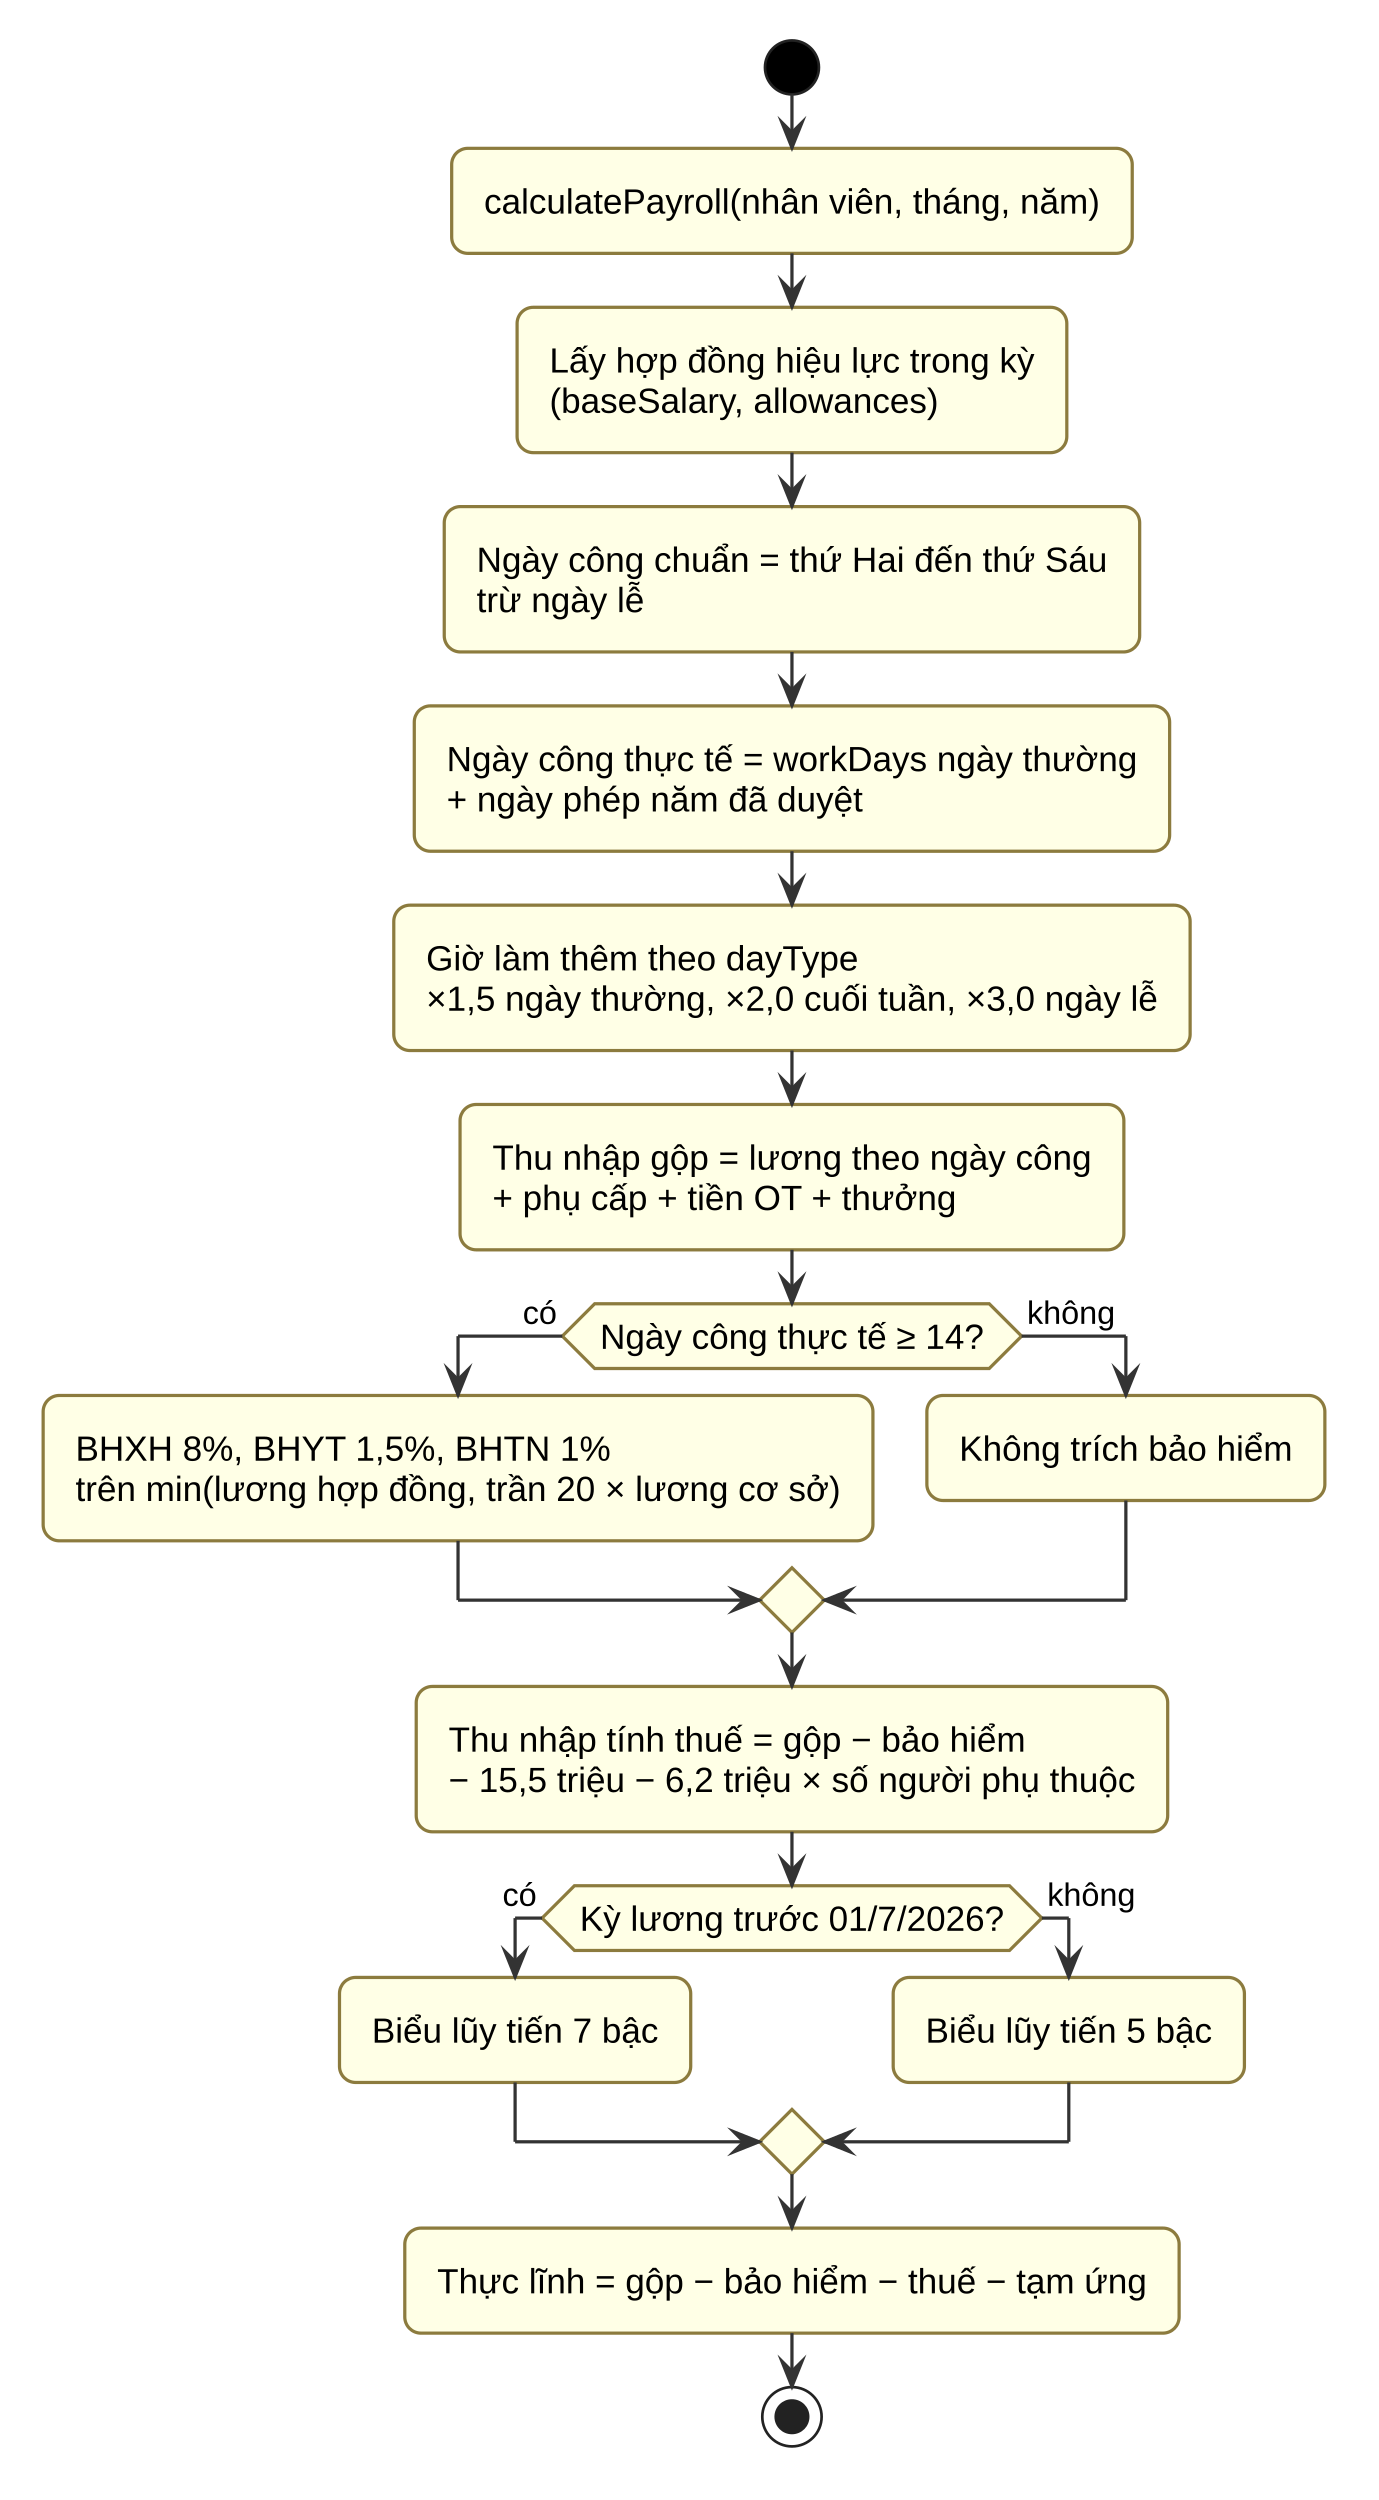
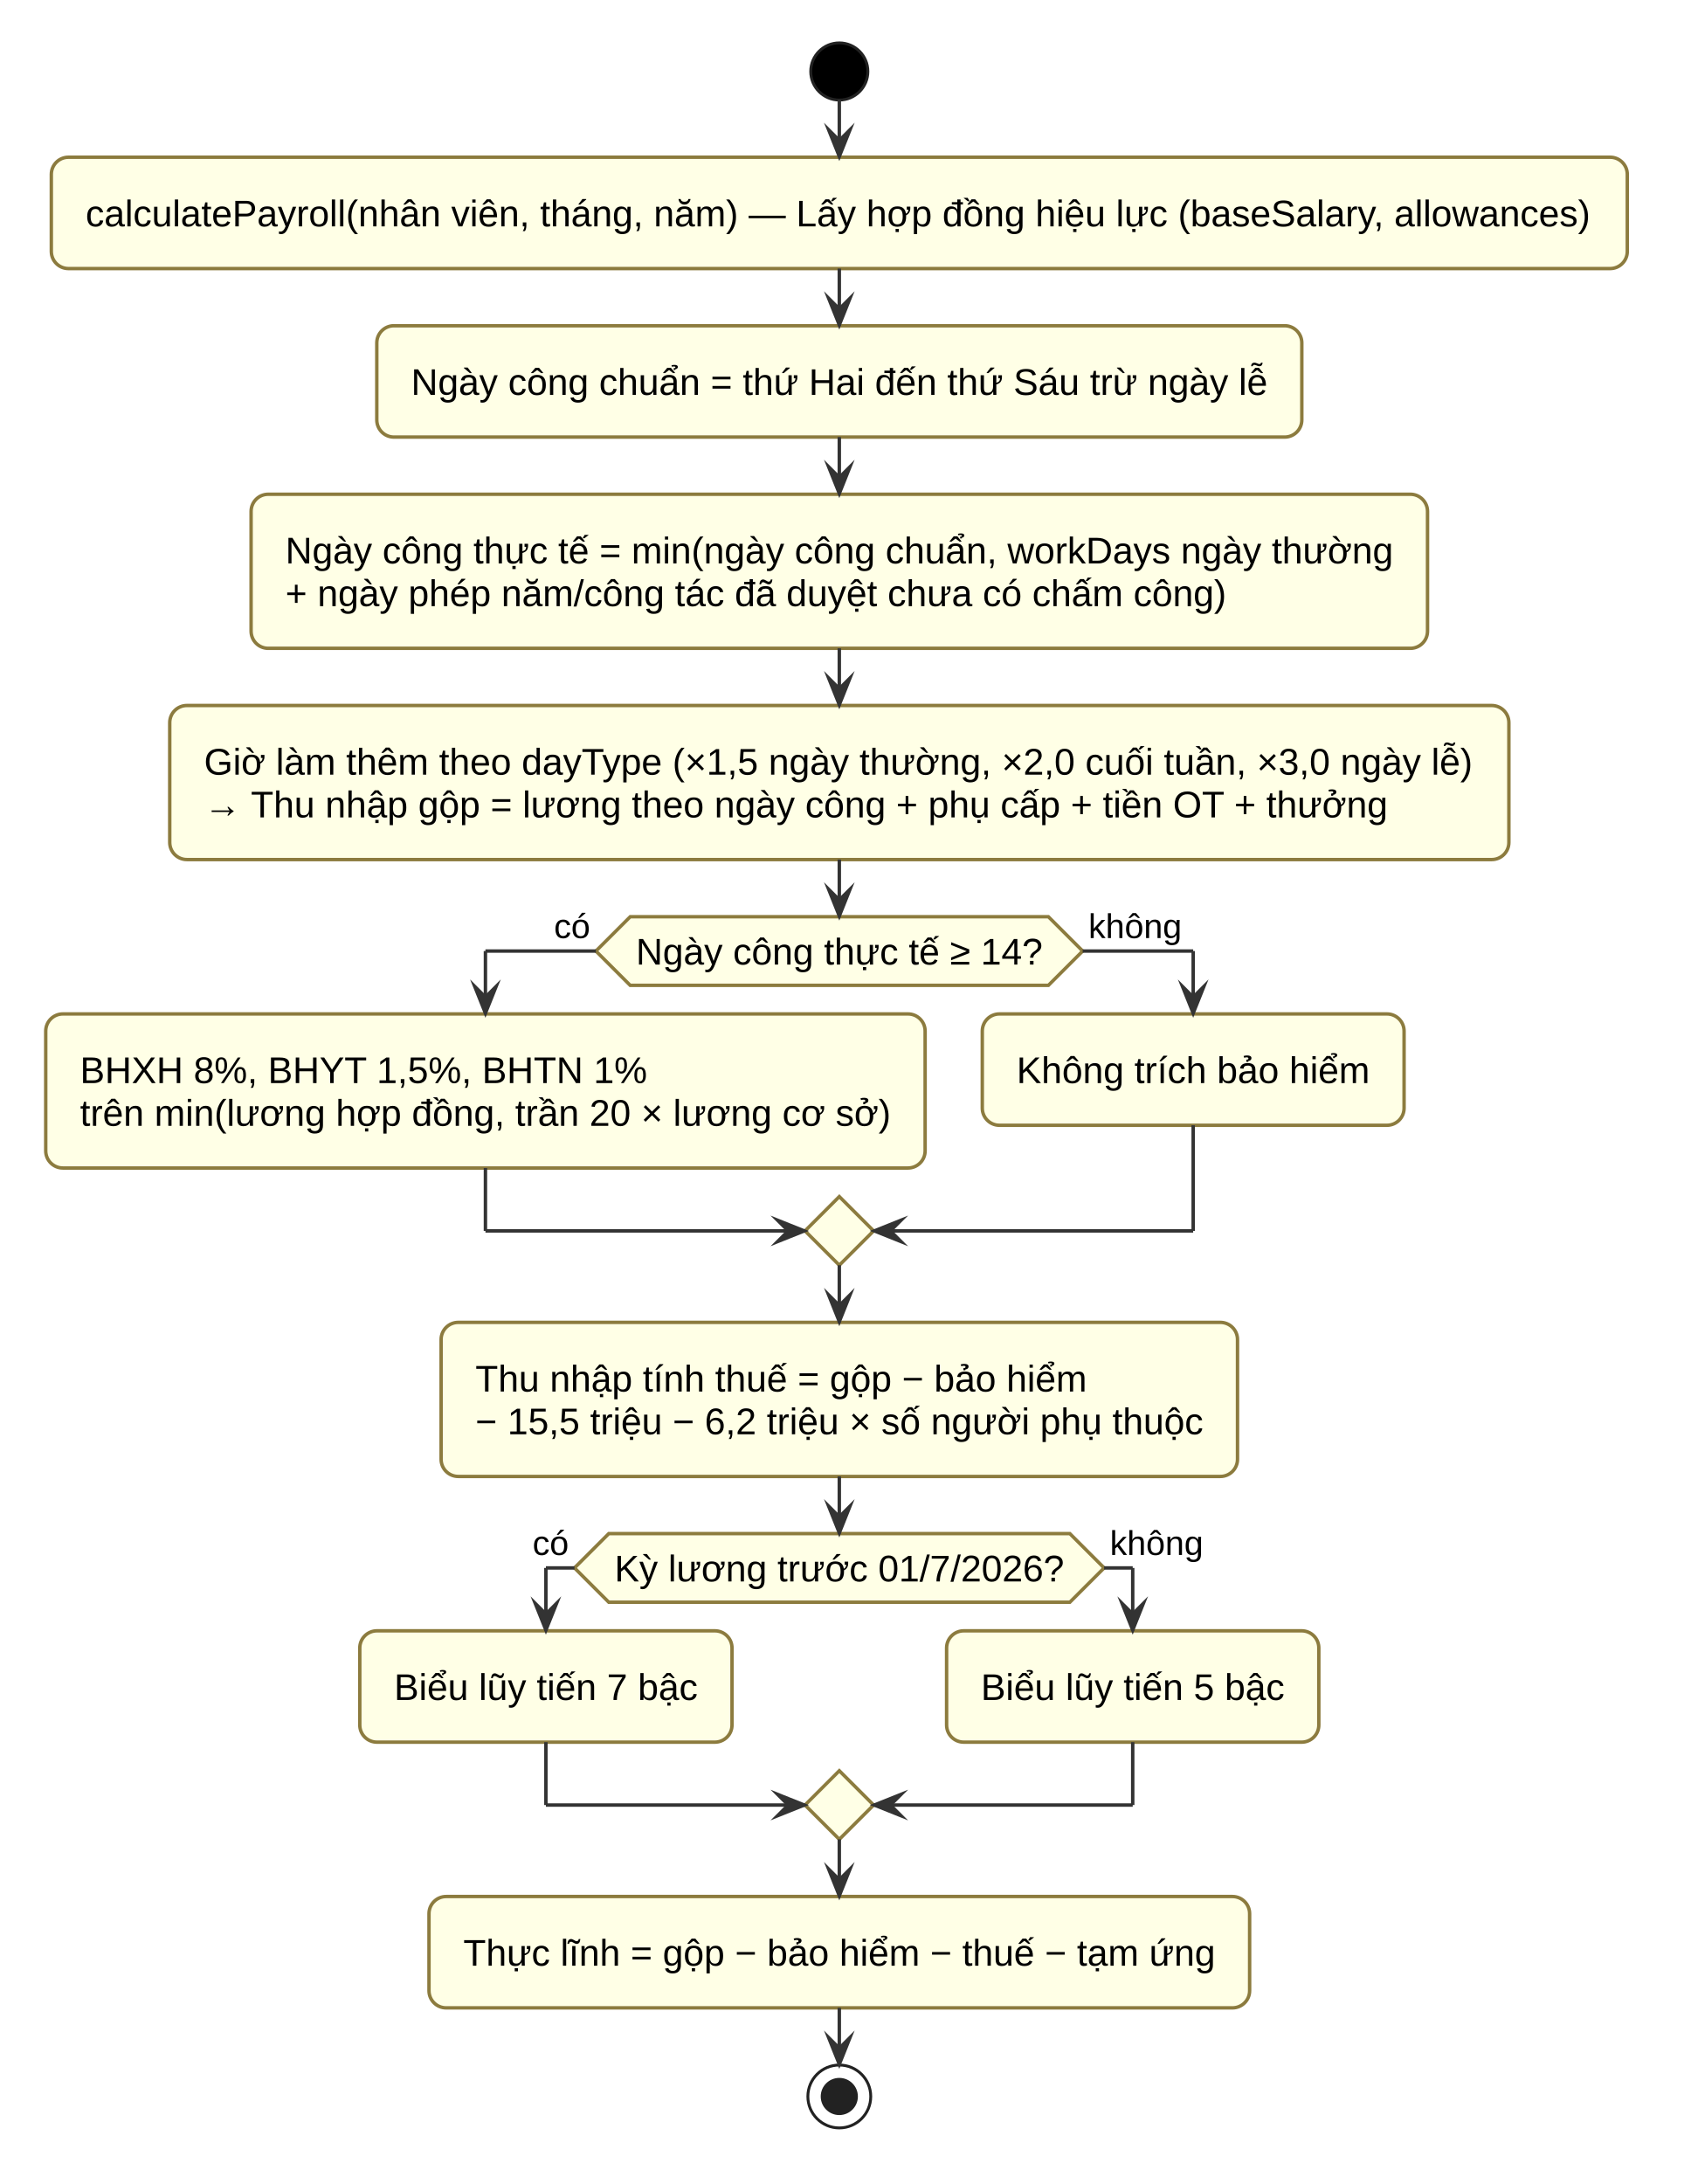
- <svg xmlns="http://www.w3.org/2000/svg" version="1.1" data-diagram-type="ACTIVITY" style="width:511px;height:927px;background:#FFFFFF;" width="511px" height="927px" viewBox="0 0 511 927" zoomAndPan="magnify" preserveAspectRatio="none" contentStyleType="text/css">
+ <svg xmlns="http://www.w3.org/2000/svg" version="1.1" data-diagram-type="ACTIVITY" style="width:589px;height:764px;background:#FFFFFF;" width="589px" height="764px" viewBox="0 0 589 764" zoomAndPan="magnify" preserveAspectRatio="none" contentStyleType="text/css">
  <defs />
  <g font-family="sans-serif" lengthAdjust="spacing">
    <ellipse cx="293.656" cy="25" rx="10" ry="10" fill="#000" style="stroke:#222;stroke-width:1;" />
-     <rect x="167.481" y="55" width="252.351" height="38.949" fill="#FFFFE6" style="stroke:#8C7B3E;stroke-width:1.2;" rx="6" ry="6" />
-     <text x="179.481" y="79.194" fill="#000" font-size="13" textLength="228.351" font-family="Arial">calculatePayroll(nhân viên, tháng, năm)</text>
-     <rect x="191.739" y="113.949" width="203.835" height="53.897" fill="#FFFFE6" style="stroke:#8C7B3E;stroke-width:1.2;" rx="6" ry="6" />
-     <text x="203.739" y="138.143" fill="#000" font-size="13" textLength="179.835" font-family="Arial">Lấy hợp đồng hiệu lực trong kỳ</text>
-     <text x="203.739" y="153.091" fill="#000" font-size="13" textLength="145.234" font-family="Arial">(baseSalary, allowances)</text>
-     <rect x="164.726" y="187.846" width="257.86" height="53.897" fill="#FFFFE6" style="stroke:#8C7B3E;stroke-width:1.2;" rx="6" ry="6" />
-     <text x="176.726" y="212.04" fill="#000" font-size="13" textLength="233.86" font-family="Arial">Ngày công chuẩn = thứ Hai đến thứ Sáu</text>
-     <text x="176.726" y="226.989" fill="#000" font-size="13" textLength="62.175" font-family="Arial">trừ ngày lễ</text>
-     <rect x="153.615" y="261.744" width="280.083" height="53.897" fill="#FFFFE6" style="stroke:#8C7B3E;stroke-width:1.2;" rx="6" ry="6" />
-     <text x="165.615" y="285.938" fill="#000" font-size="13" textLength="256.083" font-family="Arial">Ngày công thực tế = workDays ngày thường</text>
-     <text x="165.615" y="300.886" fill="#000" font-size="13" textLength="154.312" font-family="Arial">+ ngày phép năm đã duyệt</text>
-     <rect x="146.013" y="335.641" width="295.286" height="53.897" fill="#FFFFE6" style="stroke:#8C7B3E;stroke-width:1.2;" rx="6" ry="6" />
-     <text x="158.013" y="359.835" fill="#000" font-size="13" textLength="160.983" font-family="Arial">Giờ làm thêm theo dayType</text>
-     <text x="158.013" y="374.784" fill="#000" font-size="13" textLength="271.286" font-family="Arial">×1,5 ngày thường, ×2,0 cuối tuần, ×3,0 ngày lễ</text>
-     <rect x="170.585" y="409.539" width="246.143" height="53.897" fill="#FFFFE6" style="stroke:#8C7B3E;stroke-width:1.2;" rx="6" ry="6" />
-     <text x="182.585" y="433.732" fill="#000" font-size="13" textLength="222.143" font-family="Arial">Thu nhập gộp = lương theo ngày công</text>
-     <text x="182.585" y="448.681" fill="#000" font-size="13" textLength="172.25" font-family="Arial">+ phụ cấp + tiền OT + thưởng</text>
-     <polygon points="220.502,483.436,366.81,483.436,378.81,495.436,366.81,507.436,220.502,507.436,208.502,495.436,220.502,483.436" fill="#FFFFE6" style="stroke:#8C7B3E;stroke-width:1.2;stroke-linejoin:miter;stroke-miterlimit:10;" />
-     <text x="222.502" y="500.156" fill="#000" font-size="13" textLength="142.308" font-family="Arial">Ngày công thực tế ≥ 14?</text>
-     <text x="193.828" y="490.893" fill="#000" font-size="12" textLength="12.674" font-family="Arial">có</text>
-     <text x="380.81" y="490.893" fill="#000" font-size="12" textLength="32.695" font-family="Arial">không</text>
-     <rect x="16" y="517.436" width="307.683" height="53.897" fill="#FFFFE6" style="stroke:#8C7B3E;stroke-width:1.2;" rx="6" ry="6" />
-     <text x="28" y="541.63" fill="#000" font-size="13" textLength="198.669" font-family="Arial">BHXH 8%, BHYT 1,5%, BHTN 1%</text>
-     <text x="28" y="556.579" fill="#000" font-size="13" textLength="283.683" font-family="Arial">trên min(lương hợp đồng, trần 20 × lương cơ sở)</text>
-     <rect x="343.683" y="517.436" width="147.576" height="38.949" fill="#FFFFE6" style="stroke:#8C7B3E;stroke-width:1.2;" rx="6" ry="6" />
-     <text x="355.683" y="541.63" fill="#000" font-size="13" textLength="123.576" font-family="Arial">Không trích bảo hiểm</text>
-     <polygon points="293.656,581.333,305.656,593.333,293.656,605.333,281.656,593.333,293.656,581.333" fill="#FFFFE6" style="stroke:#8C7B3E;stroke-width:1.2;stroke-linejoin:miter;stroke-miterlimit:10;" />
-     <rect x="154.335" y="625.333" width="278.643" height="53.897" fill="#FFFFE6" style="stroke:#8C7B3E;stroke-width:1.2;" rx="6" ry="6" />
-     <text x="166.335" y="649.527" fill="#000" font-size="13" textLength="213.941" font-family="Arial">Thu nhập tính thuế = gộp − bảo hiểm</text>
-     <text x="166.335" y="664.476" fill="#000" font-size="13" textLength="254.643" font-family="Arial">− 15,5 triệu − 6,2 triệu × số người phụ thuộc</text>
-     <polygon points="212.999,699.231,374.313,699.231,386.313,711.231,374.313,723.231,212.999,723.231,200.999,711.231,212.999,699.231" fill="#FFFFE6" style="stroke:#8C7B3E;stroke-width:1.2;stroke-linejoin:miter;stroke-miterlimit:10;" />
-     <text x="214.999" y="715.95" fill="#000" font-size="13" textLength="157.314" font-family="Arial">Kỳ lương trước 01/7/2026?</text>
-     <text x="186.326" y="706.688" fill="#000" font-size="12" textLength="12.674" font-family="Arial">có</text>
-     <text x="388.313" y="706.688" fill="#000" font-size="12" textLength="32.695" font-family="Arial">không</text>
-     <rect x="125.882" y="733.231" width="130.234" height="38.949" fill="#FFFFE6" style="stroke:#8C7B3E;stroke-width:1.2;" rx="6" ry="6" />
-     <text x="137.882" y="757.425" fill="#000" font-size="13" textLength="106.234" font-family="Arial">Biểu lũy tiến 7 bậc</text>
-     <rect x="331.196" y="733.231" width="130.234" height="38.949" fill="#FFFFE6" style="stroke:#8C7B3E;stroke-width:1.2;" rx="6" ry="6" />
-     <text x="343.196" y="757.425" fill="#000" font-size="13" textLength="106.234" font-family="Arial">Biểu lũy tiến 5 bậc</text>
-     <polygon points="293.656,782.18,305.656,794.18,293.656,806.18,281.656,794.18,293.656,782.18" fill="#FFFFE6" style="stroke:#8C7B3E;stroke-width:1.2;stroke-linejoin:miter;stroke-miterlimit:10;" />
-     <rect x="150.095" y="826.18" width="287.123" height="38.949" fill="#FFFFE6" style="stroke:#8C7B3E;stroke-width:1.2;" rx="6" ry="6" />
-     <text x="162.095" y="850.374" fill="#000" font-size="13" textLength="263.123" font-family="Arial">Thực lĩnh = gộp − bảo hiểm − thuế − tạm ứng</text>
-     <ellipse cx="293.656" cy="896.128" rx="11" ry="11" fill="none" style="stroke:#222;stroke-width:1;" />
-     <ellipse cx="293.656" cy="896.128" rx="6" ry="6" fill="#222" style="stroke:#222;stroke-width:1;" />
+     <rect x="17.956" y="55" width="551.401" height="38.949" fill="#FFFFE6" style="stroke:#8C7B3E;stroke-width:1.2;" rx="6" ry="6" />
+     <text x="29.956" y="79.194" fill="#000" font-size="13" textLength="527.401" font-family="Arial">calculatePayroll(nhân viên, tháng, năm) — Lấy hợp đồng hiệu lực (baseSalary, allowances)</text>
+     <rect x="131.833" y="113.949" width="323.647" height="38.949" fill="#FFFFE6" style="stroke:#8C7B3E;stroke-width:1.2;" rx="6" ry="6" />
+     <text x="143.833" y="138.143" fill="#000" font-size="13" textLength="299.647" font-family="Arial">Ngày công chuẩn = thứ Hai đến thứ Sáu trừ ngày lễ</text>
+     <rect x="87.853" y="172.897" width="411.607" height="53.897" fill="#FFFFE6" style="stroke:#8C7B3E;stroke-width:1.2;" rx="6" ry="6" />
+     <text x="99.853" y="197.091" fill="#000" font-size="13" textLength="387.607" font-family="Arial">Ngày công thực tế = min(ngày công chuẩn, workDays ngày thường</text>
+     <text x="99.853" y="212.04" fill="#000" font-size="13" textLength="329.215" font-family="Arial">+ ngày phép năm/công tác đã duyệt chưa có chấm công)</text>
+     <rect x="59.387" y="246.795" width="468.539" height="53.897" fill="#FFFFE6" style="stroke:#8C7B3E;stroke-width:1.2;" rx="6" ry="6" />
+     <text x="71.387" y="270.989" fill="#000" font-size="13" textLength="444.539" font-family="Arial">Giờ làm thêm theo dayType (×1,5 ngày thường, ×2,0 cuối tuần, ×3,0 ngày lễ)</text>
+     <text x="71.387" y="285.938" fill="#000" font-size="13" textLength="414.616" font-family="Arial">→ Thu nhập gộp = lương theo ngày công + phụ cấp + tiền OT + thưởng</text>
+     <polygon points="220.502,320.692,366.81,320.692,378.81,332.692,366.81,344.692,220.502,344.692,208.502,332.692,220.502,320.692" fill="#FFFFE6" style="stroke:#8C7B3E;stroke-width:1.2;stroke-linejoin:miter;stroke-miterlimit:10;" />
+     <text x="222.502" y="337.412" fill="#000" font-size="13" textLength="142.308" font-family="Arial">Ngày công thực tế ≥ 14?</text>
+     <text x="193.828" y="328.149" fill="#000" font-size="12" textLength="12.674" font-family="Arial">có</text>
+     <text x="380.81" y="328.149" fill="#000" font-size="12" textLength="32.695" font-family="Arial">không</text>
+     <rect x="16" y="354.692" width="307.683" height="53.897" fill="#FFFFE6" style="stroke:#8C7B3E;stroke-width:1.2;" rx="6" ry="6" />
+     <text x="28" y="378.886" fill="#000" font-size="13" textLength="198.669" font-family="Arial">BHXH 8%, BHYT 1,5%, BHTN 1%</text>
+     <text x="28" y="393.835" fill="#000" font-size="13" textLength="283.683" font-family="Arial">trên min(lương hợp đồng, trần 20 × lương cơ sở)</text>
+     <rect x="343.683" y="354.692" width="147.576" height="38.949" fill="#FFFFE6" style="stroke:#8C7B3E;stroke-width:1.2;" rx="6" ry="6" />
+     <text x="355.683" y="378.886" fill="#000" font-size="13" textLength="123.576" font-family="Arial">Không trích bảo hiểm</text>
+     <polygon points="293.656,418.59,305.656,430.59,293.656,442.59,281.656,430.59,293.656,418.59" fill="#FFFFE6" style="stroke:#8C7B3E;stroke-width:1.2;stroke-linejoin:miter;stroke-miterlimit:10;" />
+     <rect x="154.335" y="462.59" width="278.643" height="53.897" fill="#FFFFE6" style="stroke:#8C7B3E;stroke-width:1.2;" rx="6" ry="6" />
+     <text x="166.335" y="486.784" fill="#000" font-size="13" textLength="213.941" font-family="Arial">Thu nhập tính thuế = gộp − bảo hiểm</text>
+     <text x="166.335" y="501.732" fill="#000" font-size="13" textLength="254.643" font-family="Arial">− 15,5 triệu − 6,2 triệu × số người phụ thuộc</text>
+     <polygon points="212.999,536.487,374.313,536.487,386.313,548.487,374.313,560.487,212.999,560.487,200.999,548.487,212.999,536.487" fill="#FFFFE6" style="stroke:#8C7B3E;stroke-width:1.2;stroke-linejoin:miter;stroke-miterlimit:10;" />
+     <text x="214.999" y="553.207" fill="#000" font-size="13" textLength="157.314" font-family="Arial">Kỳ lương trước 01/7/2026?</text>
+     <text x="186.326" y="543.944" fill="#000" font-size="12" textLength="12.674" font-family="Arial">có</text>
+     <text x="388.313" y="543.944" fill="#000" font-size="12" textLength="32.695" font-family="Arial">không</text>
+     <rect x="125.882" y="570.487" width="130.234" height="38.949" fill="#FFFFE6" style="stroke:#8C7B3E;stroke-width:1.2;" rx="6" ry="6" />
+     <text x="137.882" y="594.681" fill="#000" font-size="13" textLength="106.234" font-family="Arial">Biểu lũy tiến 7 bậc</text>
+     <rect x="331.196" y="570.487" width="130.234" height="38.949" fill="#FFFFE6" style="stroke:#8C7B3E;stroke-width:1.2;" rx="6" ry="6" />
+     <text x="343.196" y="594.681" fill="#000" font-size="13" textLength="106.234" font-family="Arial">Biểu lũy tiến 5 bậc</text>
+     <polygon points="293.656,619.436,305.656,631.436,293.656,643.436,281.656,631.436,293.656,619.436" fill="#FFFFE6" style="stroke:#8C7B3E;stroke-width:1.2;stroke-linejoin:miter;stroke-miterlimit:10;" />
+     <rect x="150.095" y="663.436" width="287.123" height="38.949" fill="#FFFFE6" style="stroke:#8C7B3E;stroke-width:1.2;" rx="6" ry="6" />
+     <text x="162.095" y="687.63" fill="#000" font-size="13" textLength="263.123" font-family="Arial">Thực lĩnh = gộp − bảo hiểm − thuế − tạm ứng</text>
+     <ellipse cx="293.656" cy="733.385" rx="11" ry="11" fill="none" style="stroke:#222;stroke-width:1;" />
+     <ellipse cx="293.656" cy="733.385" rx="6" ry="6" fill="#222" style="stroke:#222;stroke-width:1;" />
    <line x1="293.656" y1="35" x2="293.656" y2="55" style="stroke:#333;stroke-width:1.2;" />
    <polygon points="289.656,45,293.656,55,297.656,45,293.656,49" fill="#333" style="stroke:#333;stroke-width:1;stroke-linejoin:miter;stroke-miterlimit:10;" />
    <line x1="293.656" y1="93.949" x2="293.656" y2="113.949" style="stroke:#333;stroke-width:1.2;" />
    <polygon points="289.656,103.949,293.656,113.949,297.656,103.949,293.656,107.949" fill="#333" style="stroke:#333;stroke-width:1;stroke-linejoin:miter;stroke-miterlimit:10;" />
-     <line x1="293.656" y1="167.846" x2="293.656" y2="187.846" style="stroke:#333;stroke-width:1.2;" />
-     <polygon points="289.656,177.846,293.656,187.846,297.656,177.846,293.656,181.846" fill="#333" style="stroke:#333;stroke-width:1;stroke-linejoin:miter;stroke-miterlimit:10;" />
-     <line x1="293.656" y1="241.744" x2="293.656" y2="261.744" style="stroke:#333;stroke-width:1.2;" />
-     <polygon points="289.656,251.744,293.656,261.744,297.656,251.744,293.656,255.744" fill="#333" style="stroke:#333;stroke-width:1;stroke-linejoin:miter;stroke-miterlimit:10;" />
-     <line x1="293.656" y1="315.641" x2="293.656" y2="335.641" style="stroke:#333;stroke-width:1.2;" />
-     <polygon points="289.656,325.641,293.656,335.641,297.656,325.641,293.656,329.641" fill="#333" style="stroke:#333;stroke-width:1;stroke-linejoin:miter;stroke-miterlimit:10;" />
-     <line x1="293.656" y1="389.539" x2="293.656" y2="409.539" style="stroke:#333;stroke-width:1.2;" />
-     <polygon points="289.656,399.539,293.656,409.539,297.656,399.539,293.656,403.539" fill="#333" style="stroke:#333;stroke-width:1;stroke-linejoin:miter;stroke-miterlimit:10;" />
-     <line x1="208.502" y1="495.436" x2="169.842" y2="495.436" style="stroke:#333;stroke-width:1.2;" />
-     <line x1="169.842" y1="495.436" x2="169.842" y2="517.436" style="stroke:#333;stroke-width:1.2;" />
-     <polygon points="165.842,507.436,169.842,517.436,173.842,507.436,169.842,511.436" fill="#333" style="stroke:#333;stroke-width:1;stroke-linejoin:miter;stroke-miterlimit:10;" />
-     <line x1="378.81" y1="495.436" x2="417.471" y2="495.436" style="stroke:#333;stroke-width:1.2;" />
-     <line x1="417.471" y1="495.436" x2="417.471" y2="517.436" style="stroke:#333;stroke-width:1.2;" />
-     <polygon points="413.471,507.436,417.471,517.436,421.471,507.436,417.471,511.436" fill="#333" style="stroke:#333;stroke-width:1;stroke-linejoin:miter;stroke-miterlimit:10;" />
-     <line x1="169.842" y1="571.333" x2="169.842" y2="593.333" style="stroke:#333;stroke-width:1.2;" />
-     <line x1="169.842" y1="593.333" x2="281.656" y2="593.333" style="stroke:#333;stroke-width:1.2;" />
-     <polygon points="271.656,589.333,281.656,593.333,271.656,597.333,275.656,593.333" fill="#333" style="stroke:#333;stroke-width:1;stroke-linejoin:miter;stroke-miterlimit:10;" />
-     <line x1="417.471" y1="556.385" x2="417.471" y2="593.333" style="stroke:#333;stroke-width:1.2;" />
-     <line x1="417.471" y1="593.333" x2="305.656" y2="593.333" style="stroke:#333;stroke-width:1.2;" />
-     <polygon points="315.656,589.333,305.656,593.333,315.656,597.333,311.656,593.333" fill="#333" style="stroke:#333;stroke-width:1;stroke-linejoin:miter;stroke-miterlimit:10;" />
-     <line x1="293.656" y1="463.436" x2="293.656" y2="483.436" style="stroke:#333;stroke-width:1.2;" />
-     <polygon points="289.656,473.436,293.656,483.436,297.656,473.436,293.656,477.436" fill="#333" style="stroke:#333;stroke-width:1;stroke-linejoin:miter;stroke-miterlimit:10;" />
-     <line x1="293.656" y1="605.333" x2="293.656" y2="625.333" style="stroke:#333;stroke-width:1.2;" />
-     <polygon points="289.656,615.333,293.656,625.333,297.656,615.333,293.656,619.333" fill="#333" style="stroke:#333;stroke-width:1;stroke-linejoin:miter;stroke-miterlimit:10;" />
-     <line x1="200.999" y1="711.231" x2="190.999" y2="711.231" style="stroke:#333;stroke-width:1.2;" />
-     <line x1="190.999" y1="711.231" x2="190.999" y2="733.231" style="stroke:#333;stroke-width:1.2;" />
-     <polygon points="186.999,723.231,190.999,733.231,194.999,723.231,190.999,727.231" fill="#333" style="stroke:#333;stroke-width:1;stroke-linejoin:miter;stroke-miterlimit:10;" />
-     <line x1="386.313" y1="711.231" x2="396.313" y2="711.231" style="stroke:#333;stroke-width:1.2;" />
-     <line x1="396.313" y1="711.231" x2="396.313" y2="733.231" style="stroke:#333;stroke-width:1.2;" />
-     <polygon points="392.313,723.231,396.313,733.231,400.313,723.231,396.313,727.231" fill="#333" style="stroke:#333;stroke-width:1;stroke-linejoin:miter;stroke-miterlimit:10;" />
-     <line x1="190.999" y1="772.18" x2="190.999" y2="794.18" style="stroke:#333;stroke-width:1.2;" />
-     <line x1="190.999" y1="794.18" x2="281.656" y2="794.18" style="stroke:#333;stroke-width:1.2;" />
-     <polygon points="271.656,790.18,281.656,794.18,271.656,798.18,275.656,794.18" fill="#333" style="stroke:#333;stroke-width:1;stroke-linejoin:miter;stroke-miterlimit:10;" />
-     <line x1="396.313" y1="772.18" x2="396.313" y2="794.18" style="stroke:#333;stroke-width:1.2;" />
-     <line x1="396.313" y1="794.18" x2="305.656" y2="794.18" style="stroke:#333;stroke-width:1.2;" />
-     <polygon points="315.656,790.18,305.656,794.18,315.656,798.18,311.656,794.18" fill="#333" style="stroke:#333;stroke-width:1;stroke-linejoin:miter;stroke-miterlimit:10;" />
-     <line x1="293.656" y1="679.231" x2="293.656" y2="699.231" style="stroke:#333;stroke-width:1.2;" />
-     <polygon points="289.656,689.231,293.656,699.231,297.656,689.231,293.656,693.231" fill="#333" style="stroke:#333;stroke-width:1;stroke-linejoin:miter;stroke-miterlimit:10;" />
-     <line x1="293.656" y1="806.18" x2="293.656" y2="826.18" style="stroke:#333;stroke-width:1.2;" />
-     <polygon points="289.656,816.18,293.656,826.18,297.656,816.18,293.656,820.18" fill="#333" style="stroke:#333;stroke-width:1;stroke-linejoin:miter;stroke-miterlimit:10;" />
-     <line x1="293.656" y1="865.128" x2="293.656" y2="885.128" style="stroke:#333;stroke-width:1.2;" />
-     <polygon points="289.656,875.128,293.656,885.128,297.656,875.128,293.656,879.128" fill="#333" style="stroke:#333;stroke-width:1;stroke-linejoin:miter;stroke-miterlimit:10;" />
+     <line x1="293.656" y1="152.897" x2="293.656" y2="172.897" style="stroke:#333;stroke-width:1.2;" />
+     <polygon points="289.656,162.897,293.656,172.897,297.656,162.897,293.656,166.897" fill="#333" style="stroke:#333;stroke-width:1;stroke-linejoin:miter;stroke-miterlimit:10;" />
+     <line x1="293.656" y1="226.795" x2="293.656" y2="246.795" style="stroke:#333;stroke-width:1.2;" />
+     <polygon points="289.656,236.795,293.656,246.795,297.656,236.795,293.656,240.795" fill="#333" style="stroke:#333;stroke-width:1;stroke-linejoin:miter;stroke-miterlimit:10;" />
+     <line x1="208.502" y1="332.692" x2="169.842" y2="332.692" style="stroke:#333;stroke-width:1.2;" />
+     <line x1="169.842" y1="332.692" x2="169.842" y2="354.692" style="stroke:#333;stroke-width:1.2;" />
+     <polygon points="165.842,344.692,169.842,354.692,173.842,344.692,169.842,348.692" fill="#333" style="stroke:#333;stroke-width:1;stroke-linejoin:miter;stroke-miterlimit:10;" />
+     <line x1="378.81" y1="332.692" x2="417.471" y2="332.692" style="stroke:#333;stroke-width:1.2;" />
+     <line x1="417.471" y1="332.692" x2="417.471" y2="354.692" style="stroke:#333;stroke-width:1.2;" />
+     <polygon points="413.471,344.692,417.471,354.692,421.471,344.692,417.471,348.692" fill="#333" style="stroke:#333;stroke-width:1;stroke-linejoin:miter;stroke-miterlimit:10;" />
+     <line x1="169.842" y1="408.59" x2="169.842" y2="430.59" style="stroke:#333;stroke-width:1.2;" />
+     <line x1="169.842" y1="430.59" x2="281.656" y2="430.59" style="stroke:#333;stroke-width:1.2;" />
+     <polygon points="271.656,426.59,281.656,430.59,271.656,434.59,275.656,430.59" fill="#333" style="stroke:#333;stroke-width:1;stroke-linejoin:miter;stroke-miterlimit:10;" />
+     <line x1="417.471" y1="393.641" x2="417.471" y2="430.59" style="stroke:#333;stroke-width:1.2;" />
+     <line x1="417.471" y1="430.59" x2="305.656" y2="430.59" style="stroke:#333;stroke-width:1.2;" />
+     <polygon points="315.656,426.59,305.656,430.59,315.656,434.59,311.656,430.59" fill="#333" style="stroke:#333;stroke-width:1;stroke-linejoin:miter;stroke-miterlimit:10;" />
+     <line x1="293.656" y1="300.692" x2="293.656" y2="320.692" style="stroke:#333;stroke-width:1.2;" />
+     <polygon points="289.656,310.692,293.656,320.692,297.656,310.692,293.656,314.692" fill="#333" style="stroke:#333;stroke-width:1;stroke-linejoin:miter;stroke-miterlimit:10;" />
+     <line x1="293.656" y1="442.59" x2="293.656" y2="462.59" style="stroke:#333;stroke-width:1.2;" />
+     <polygon points="289.656,452.59,293.656,462.59,297.656,452.59,293.656,456.59" fill="#333" style="stroke:#333;stroke-width:1;stroke-linejoin:miter;stroke-miterlimit:10;" />
+     <line x1="200.999" y1="548.487" x2="190.999" y2="548.487" style="stroke:#333;stroke-width:1.2;" />
+     <line x1="190.999" y1="548.487" x2="190.999" y2="570.487" style="stroke:#333;stroke-width:1.2;" />
+     <polygon points="186.999,560.487,190.999,570.487,194.999,560.487,190.999,564.487" fill="#333" style="stroke:#333;stroke-width:1;stroke-linejoin:miter;stroke-miterlimit:10;" />
+     <line x1="386.313" y1="548.487" x2="396.313" y2="548.487" style="stroke:#333;stroke-width:1.2;" />
+     <line x1="396.313" y1="548.487" x2="396.313" y2="570.487" style="stroke:#333;stroke-width:1.2;" />
+     <polygon points="392.313,560.487,396.313,570.487,400.313,560.487,396.313,564.487" fill="#333" style="stroke:#333;stroke-width:1;stroke-linejoin:miter;stroke-miterlimit:10;" />
+     <line x1="190.999" y1="609.436" x2="190.999" y2="631.436" style="stroke:#333;stroke-width:1.2;" />
+     <line x1="190.999" y1="631.436" x2="281.656" y2="631.436" style="stroke:#333;stroke-width:1.2;" />
+     <polygon points="271.656,627.436,281.656,631.436,271.656,635.436,275.656,631.436" fill="#333" style="stroke:#333;stroke-width:1;stroke-linejoin:miter;stroke-miterlimit:10;" />
+     <line x1="396.313" y1="609.436" x2="396.313" y2="631.436" style="stroke:#333;stroke-width:1.2;" />
+     <line x1="396.313" y1="631.436" x2="305.656" y2="631.436" style="stroke:#333;stroke-width:1.2;" />
+     <polygon points="315.656,627.436,305.656,631.436,315.656,635.436,311.656,631.436" fill="#333" style="stroke:#333;stroke-width:1;stroke-linejoin:miter;stroke-miterlimit:10;" />
+     <line x1="293.656" y1="516.487" x2="293.656" y2="536.487" style="stroke:#333;stroke-width:1.2;" />
+     <polygon points="289.656,526.487,293.656,536.487,297.656,526.487,293.656,530.487" fill="#333" style="stroke:#333;stroke-width:1;stroke-linejoin:miter;stroke-miterlimit:10;" />
+     <line x1="293.656" y1="643.436" x2="293.656" y2="663.436" style="stroke:#333;stroke-width:1.2;" />
+     <polygon points="289.656,653.436,293.656,663.436,297.656,653.436,293.656,657.436" fill="#333" style="stroke:#333;stroke-width:1;stroke-linejoin:miter;stroke-miterlimit:10;" />
+     <line x1="293.656" y1="702.385" x2="293.656" y2="722.385" style="stroke:#333;stroke-width:1.2;" />
+     <polygon points="289.656,712.385,293.656,722.385,297.656,712.385,293.656,716.385" fill="#333" style="stroke:#333;stroke-width:1;stroke-linejoin:miter;stroke-miterlimit:10;" />
  </g>
</svg>
